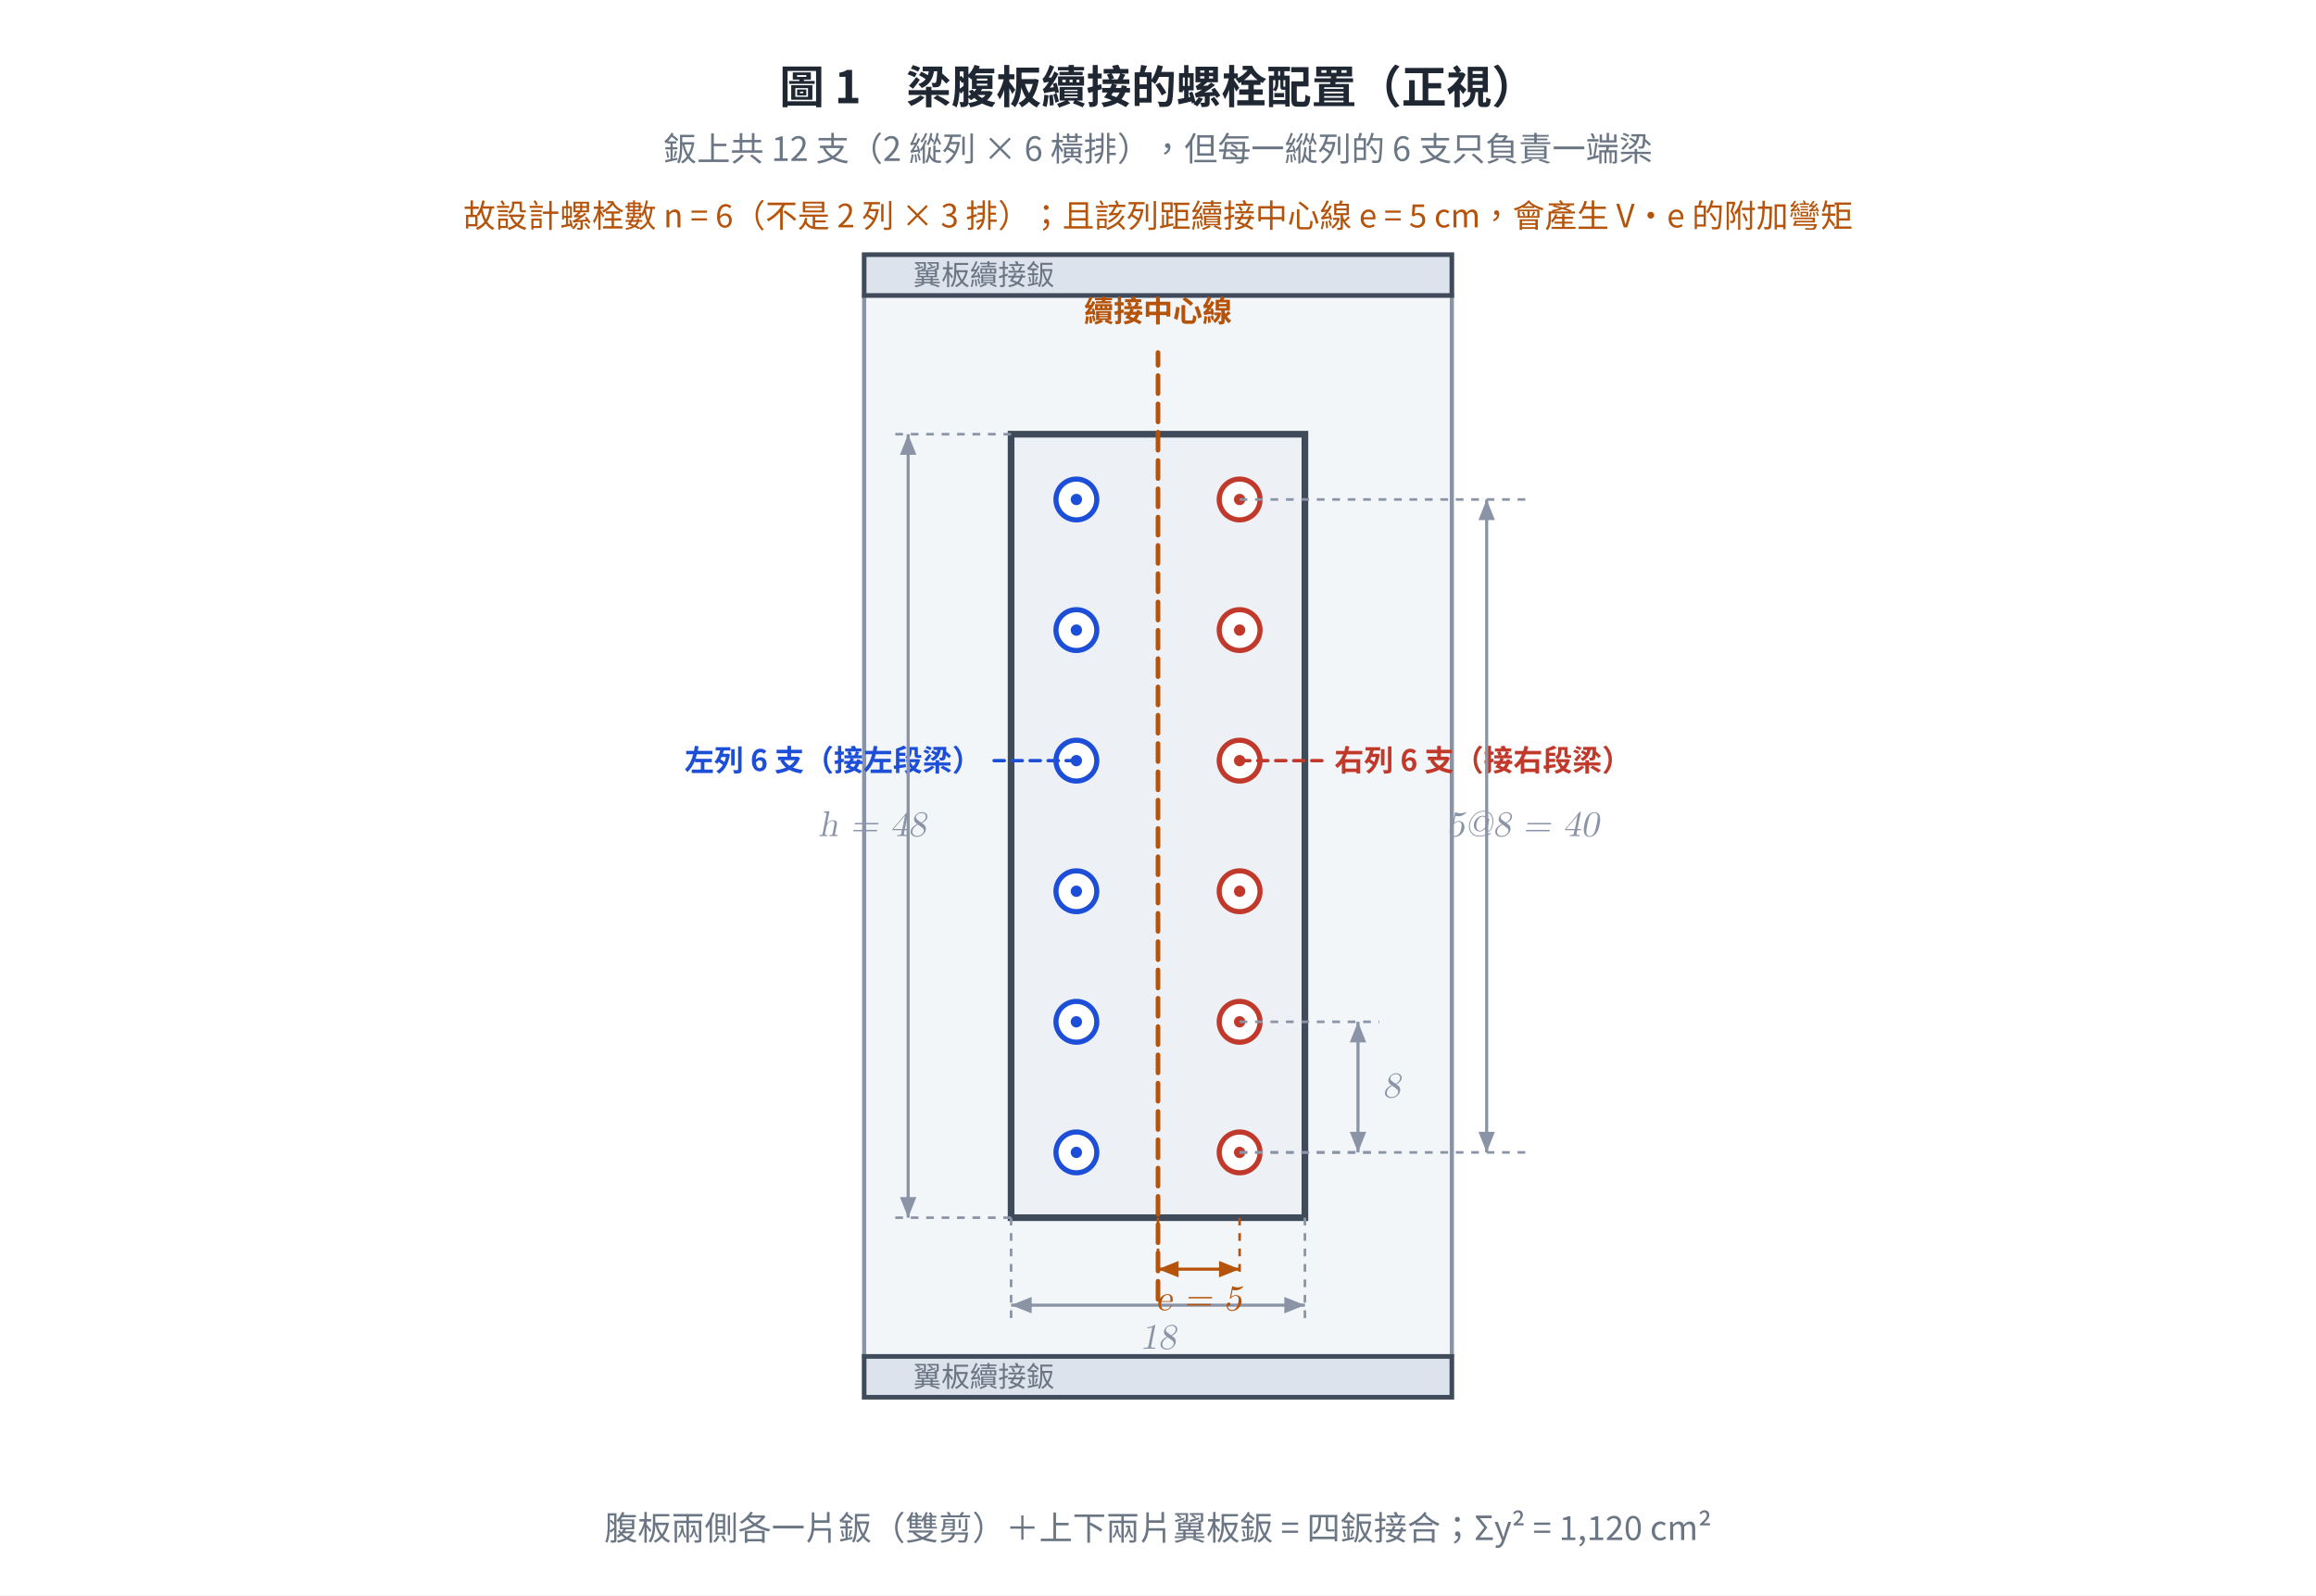
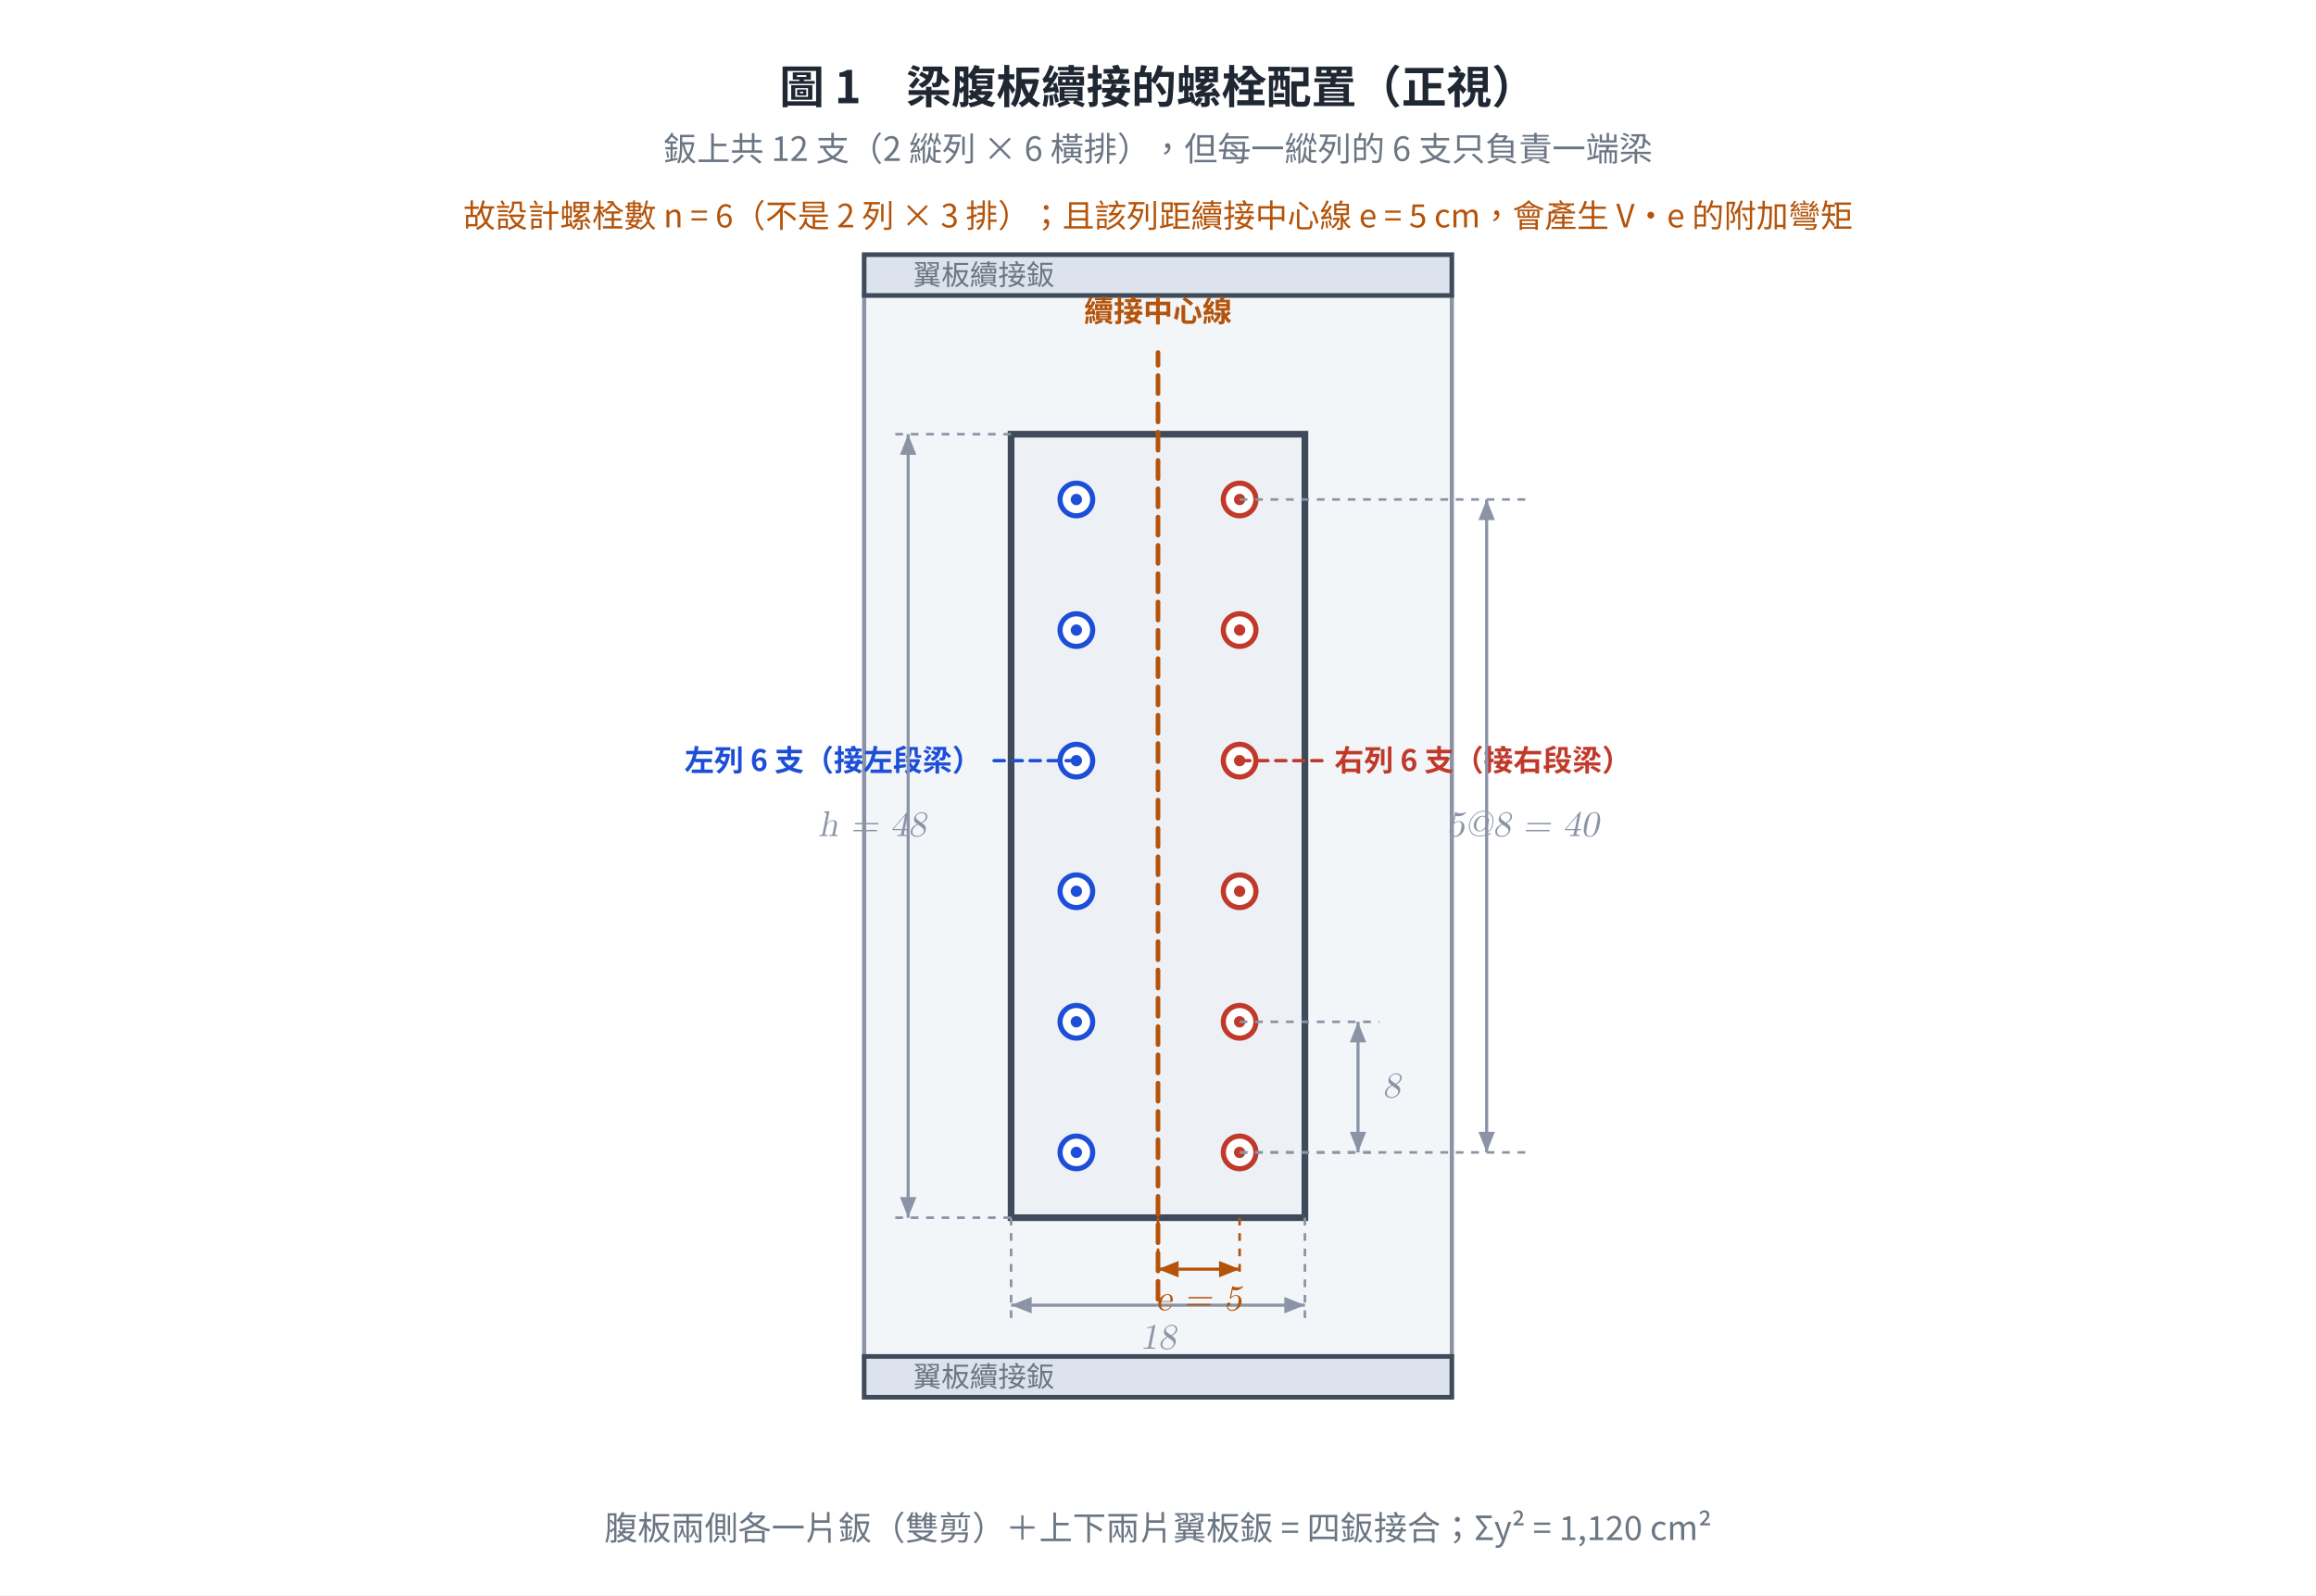
<svg xmlns="http://www.w3.org/2000/svg" width="900" height="620" viewBox="0 0 900 620">
  <rect width="900" height="620" fill="#FFFFFF" />
  <polygon points="335.81,527.17 564.19,527.17 564.19,114.83 335.81,114.83" fill="#F3F6F9" stroke="#8A94A6" stroke-width="1.6" opacity="1.0" />
  <polygon points="335.81,114.83 564.19,114.83 564.19,98.97 335.81,98.97" fill="#DCE3EC" stroke="#3F4A5A" stroke-width="1.8" opacity="1.0" />
  <text x="354.84" y="106.90" font-family="'Noto Sans CJK TC','Noto Sans TC','Microsoft JhengHei','PingFang TC','Heiti TC',sans-serif" font-size="11" fill="#6B7684" text-anchor="start" dominant-baseline="middle" font-weight="400">翼板續接鈑</text>
  <polygon points="335.81,543.03 564.19,543.03 564.19,527.17 335.81,527.17" fill="#DCE3EC" stroke="#3F4A5A" stroke-width="1.8" opacity="1.0" />
  <text x="354.84" y="535.10" font-family="'Noto Sans CJK TC','Noto Sans TC','Microsoft JhengHei','PingFang TC','Heiti TC',sans-serif" font-size="11" fill="#6B7684" text-anchor="start" dominant-baseline="middle" font-weight="400">翼板續接鈑</text>
  <polygon points="392.91,473.25 507.09,473.25 507.09,168.75 392.91,168.75" fill="#EDF1F6" stroke="#3F4A5A" stroke-width="2.6" opacity="1.0" />
  <line x1="450.00" y1="504.97" x2="450.00" y2="137.03" stroke="#B45309" stroke-width="1.8" stroke-linecap="round" stroke-dasharray="7 4" opacity="1.0" />
  <text x="450.00" y="121.03" font-family="'Noto Sans CJK TC','Noto Sans TC','Microsoft JhengHei','PingFang TC','Heiti TC',sans-serif" font-size="11.5" fill="#B45309" text-anchor="middle" dominant-baseline="middle" font-weight="700">續接中心線</text>
-   <circle cx="418.28" cy="447.88" r="7.93" fill="#FFFFFF" stroke="#1D4ED8" stroke-width="2.0" opacity="1.0" />
+   <circle cx="418.28" cy="447.88" r="6.34" fill="#FFFFFF" stroke="#1D4ED8" stroke-width="2.0" opacity="1.0" />
  <circle cx="418.28" cy="447.88" r="3.0" fill="#1D4ED8" stroke="#FFFFFF" stroke-width="1.6" />
-   <circle cx="418.28" cy="397.12" r="7.93" fill="#FFFFFF" stroke="#1D4ED8" stroke-width="2.0" opacity="1.0" />
+   <circle cx="418.28" cy="397.12" r="6.34" fill="#FFFFFF" stroke="#1D4ED8" stroke-width="2.0" opacity="1.0" />
  <circle cx="418.28" cy="397.12" r="3.0" fill="#1D4ED8" stroke="#FFFFFF" stroke-width="1.6" />
-   <circle cx="418.28" cy="346.38" r="7.93" fill="#FFFFFF" stroke="#1D4ED8" stroke-width="2.0" opacity="1.0" />
+   <circle cx="418.28" cy="346.38" r="6.34" fill="#FFFFFF" stroke="#1D4ED8" stroke-width="2.0" opacity="1.0" />
  <circle cx="418.28" cy="346.38" r="3.0" fill="#1D4ED8" stroke="#FFFFFF" stroke-width="1.6" />
-   <circle cx="418.28" cy="295.62" r="7.93" fill="#FFFFFF" stroke="#1D4ED8" stroke-width="2.0" opacity="1.0" />
+   <circle cx="418.28" cy="295.62" r="6.34" fill="#FFFFFF" stroke="#1D4ED8" stroke-width="2.0" opacity="1.0" />
  <circle cx="418.28" cy="295.62" r="3.0" fill="#1D4ED8" stroke="#FFFFFF" stroke-width="1.6" />
-   <circle cx="418.28" cy="244.88" r="7.93" fill="#FFFFFF" stroke="#1D4ED8" stroke-width="2.0" opacity="1.0" />
+   <circle cx="418.28" cy="244.88" r="6.34" fill="#FFFFFF" stroke="#1D4ED8" stroke-width="2.0" opacity="1.0" />
  <circle cx="418.28" cy="244.88" r="3.0" fill="#1D4ED8" stroke="#FFFFFF" stroke-width="1.6" />
-   <circle cx="418.28" cy="194.12" r="7.93" fill="#FFFFFF" stroke="#1D4ED8" stroke-width="2.0" opacity="1.0" />
+   <circle cx="418.28" cy="194.12" r="6.34" fill="#FFFFFF" stroke="#1D4ED8" stroke-width="2.0" opacity="1.0" />
  <circle cx="418.28" cy="194.12" r="3.0" fill="#1D4ED8" stroke="#FFFFFF" stroke-width="1.6" />
-   <circle cx="481.72" cy="447.88" r="7.93" fill="#FFFFFF" stroke="#C0392B" stroke-width="2.0" opacity="1.0" />
+   <circle cx="481.72" cy="447.88" r="6.34" fill="#FFFFFF" stroke="#C0392B" stroke-width="2.0" opacity="1.0" />
  <circle cx="481.72" cy="447.88" r="3.0" fill="#C0392B" stroke="#FFFFFF" stroke-width="1.6" />
-   <circle cx="481.72" cy="397.12" r="7.93" fill="#FFFFFF" stroke="#C0392B" stroke-width="2.0" opacity="1.0" />
+   <circle cx="481.72" cy="397.12" r="6.34" fill="#FFFFFF" stroke="#C0392B" stroke-width="2.0" opacity="1.0" />
  <circle cx="481.72" cy="397.12" r="3.0" fill="#C0392B" stroke="#FFFFFF" stroke-width="1.6" />
-   <circle cx="481.72" cy="346.38" r="7.93" fill="#FFFFFF" stroke="#C0392B" stroke-width="2.0" opacity="1.0" />
+   <circle cx="481.72" cy="346.38" r="6.34" fill="#FFFFFF" stroke="#C0392B" stroke-width="2.0" opacity="1.0" />
  <circle cx="481.72" cy="346.38" r="3.0" fill="#C0392B" stroke="#FFFFFF" stroke-width="1.6" />
-   <circle cx="481.72" cy="295.62" r="7.93" fill="#FFFFFF" stroke="#C0392B" stroke-width="2.0" opacity="1.0" />
+   <circle cx="481.72" cy="295.62" r="6.34" fill="#FFFFFF" stroke="#C0392B" stroke-width="2.0" opacity="1.0" />
  <circle cx="481.72" cy="295.62" r="3.0" fill="#C0392B" stroke="#FFFFFF" stroke-width="1.6" />
-   <circle cx="481.72" cy="244.88" r="7.93" fill="#FFFFFF" stroke="#C0392B" stroke-width="2.0" opacity="1.0" />
+   <circle cx="481.72" cy="244.88" r="6.34" fill="#FFFFFF" stroke="#C0392B" stroke-width="2.0" opacity="1.0" />
  <circle cx="481.72" cy="244.88" r="3.0" fill="#C0392B" stroke="#FFFFFF" stroke-width="1.6" />
-   <circle cx="481.72" cy="194.12" r="7.93" fill="#FFFFFF" stroke="#C0392B" stroke-width="2.0" opacity="1.0" />
+   <circle cx="481.72" cy="194.12" r="6.34" fill="#FFFFFF" stroke="#C0392B" stroke-width="2.0" opacity="1.0" />
  <circle cx="481.72" cy="194.12" r="3.0" fill="#C0392B" stroke="#FFFFFF" stroke-width="1.6" />
  <line x1="418.28" y1="295.62" x2="384.02" y2="295.62" stroke="#1D4ED8" stroke-width="1.3" stroke-linecap="round" stroke-dasharray="4 3" opacity="1.0" />
  <text x="381.49" y="295.62" font-family="'Noto Sans CJK TC','Noto Sans TC','Microsoft JhengHei','PingFang TC','Heiti TC',sans-serif" font-size="11.5" fill="#1D4ED8" text-anchor="end" dominant-baseline="middle" font-weight="700">左列 6 支（接左段梁）</text>
  <line x1="481.72" y1="295.62" x2="515.98" y2="295.62" stroke="#C0392B" stroke-width="1.3" stroke-linecap="round" stroke-dasharray="4 3" opacity="1.0" />
  <text x="518.51" y="295.62" font-family="'Noto Sans CJK TC','Noto Sans TC','Microsoft JhengHei','PingFang TC','Heiti TC',sans-serif" font-size="11.5" fill="#C0392B" text-anchor="start" dominant-baseline="middle" font-weight="700">右列 6 支（接右段梁）</text>
  <line x1="481.72" y1="447.88" x2="536.00" y2="447.88" stroke="#8A94A6" stroke-width="1" stroke-dasharray="3 3" />
  <line x1="481.72" y1="397.12" x2="536.00" y2="397.12" stroke="#8A94A6" stroke-width="1" stroke-dasharray="3 3" />
  <line x1="527.72" y1="447.88" x2="527.72" y2="397.12" stroke="#8A94A6" stroke-width="1.2" />
  <polygon points="527.72,447.88 530.92,439.88 524.52,439.88" fill="#8A94A6" />
  <polygon points="527.72,397.12 524.52,405.12 530.92,405.12" fill="#8A94A6" />
  <text x="540.72" y="422.50" font-family="'Latin Modern Math','Cambria Math','Times New Roman','Nimbus Roman',serif" font-size="14" fill="#8A94A6" text-anchor="middle" dominant-baseline="middle" font-weight="400" font-style="italic">8</text>
  <line x1="481.72" y1="447.88" x2="595.00" y2="447.88" stroke="#8A94A6" stroke-width="1" stroke-dasharray="3 3" />
  <line x1="481.72" y1="194.12" x2="595.00" y2="194.12" stroke="#8A94A6" stroke-width="1" stroke-dasharray="3 3" />
  <line x1="577.72" y1="447.88" x2="577.72" y2="194.12" stroke="#8A94A6" stroke-width="1.2" />
  <polygon points="577.72,447.88 580.92,439.88 574.52,439.88" fill="#8A94A6" />
  <polygon points="577.72,194.12 574.52,202.12 580.92,202.12" fill="#8A94A6" />
  <text x="591.72" y="321.00" font-family="'Latin Modern Math','Cambria Math','Times New Roman','Nimbus Roman',serif" font-size="14" fill="#8A94A6" text-anchor="middle" dominant-baseline="middle" font-weight="400" font-style="italic">5@8 = 40</text>
  <line x1="392.91" y1="473.25" x2="392.91" y2="513.37" stroke="#8A94A6" stroke-width="1" stroke-dasharray="3 3" />
  <line x1="507.09" y1="473.25" x2="507.09" y2="513.37" stroke="#8A94A6" stroke-width="1" stroke-dasharray="3 3" />
  <line x1="392.91" y1="507.25" x2="507.09" y2="507.25" stroke="#8A94A6" stroke-width="1.2" />
  <polygon points="392.91,507.25 400.91,510.45 400.91,504.05" fill="#8A94A6" />
  <polygon points="507.09,507.25 499.09,504.05 499.09,510.45" fill="#8A94A6" />
  <text x="450.00" y="520.25" font-family="'Latin Modern Math','Cambria Math','Times New Roman','Nimbus Roman',serif" font-size="14" fill="#8A94A6" text-anchor="middle" dominant-baseline="middle" font-weight="400" font-style="italic">18</text>
  <line x1="392.91" y1="473.25" x2="345.71" y2="473.25" stroke="#8A94A6" stroke-width="1" stroke-dasharray="3 3" />
  <line x1="392.91" y1="168.75" x2="345.71" y2="168.75" stroke="#8A94A6" stroke-width="1" stroke-dasharray="3 3" />
  <line x1="352.91" y1="473.25" x2="352.91" y2="168.75" stroke="#8A94A6" stroke-width="1.2" />
  <polygon points="352.91,473.25 356.11,465.25 349.71,465.25" fill="#8A94A6" />
  <polygon points="352.91,168.75 349.71,176.75 356.11,176.75" fill="#8A94A6" />
  <text x="338.91" y="321.00" font-family="'Latin Modern Math','Cambria Math','Times New Roman','Nimbus Roman',serif" font-size="14" fill="#8A94A6" text-anchor="middle" dominant-baseline="middle" font-weight="400" font-style="italic">h = 48</text>
  <line x1="450.00" y1="473.25" x2="450.00" y2="496.85" stroke="#B45309" stroke-width="1" stroke-dasharray="3 3" />
  <line x1="481.72" y1="473.25" x2="481.72" y2="496.85" stroke="#B45309" stroke-width="1" stroke-dasharray="3 3" />
  <line x1="450.00" y1="493.25" x2="481.72" y2="493.25" stroke="#B45309" stroke-width="1.2" />
  <polygon points="450.00,493.25 458.00,496.45 458.00,490.05" fill="#B45309" />
  <polygon points="481.72,493.25 473.72,490.05 473.72,496.45" fill="#B45309" />
  <text x="465.86" y="505.25" font-family="'Latin Modern Math','Cambria Math','Times New Roman','Nimbus Roman',serif" font-size="14" fill="#B45309" text-anchor="middle" dominant-baseline="middle" font-weight="400" font-style="italic">e = 5</text>
  <text x="450.00" y="34.00" font-family="'Noto Sans CJK TC','Noto Sans TC','Microsoft JhengHei','PingFang TC','Heiti TC',sans-serif" font-size="17.5" fill="#1F2733" text-anchor="middle" dominant-baseline="middle" font-weight="700">圖 1　梁腹板續接的螺栓配置（正視）</text>
  <text x="450.00" y="58.00" font-family="'Noto Sans CJK TC','Noto Sans TC','Microsoft JhengHei','PingFang TC','Heiti TC',sans-serif" font-size="13" fill="#6B7684" text-anchor="middle" dominant-baseline="middle" font-weight="400">鈑上共 12 支（2 縱列 × 6 橫排），但每一縱列的 6 支只負責一端梁</text>
  <text x="450.00" y="84.00" font-family="'Noto Sans CJK TC','Noto Sans TC','Microsoft JhengHei','PingFang TC','Heiti TC',sans-serif" font-size="12.5" fill="#B45309" text-anchor="middle" dominant-baseline="middle" font-weight="400">故設計螺栓數 n = 6（不是 2 列 × 3 排）；且該列距續接中心線 e = 5 cm，會產生 V·e 的附加彎矩</text>
  <text x="450.00" y="594.00" font-family="'Noto Sans CJK TC','Noto Sans TC','Microsoft JhengHei','PingFang TC','Heiti TC',sans-serif" font-size="13" fill="#6B7684" text-anchor="middle" dominant-baseline="middle" font-weight="400">腹板兩側各一片鈑（雙剪）＋上下兩片翼板鈑 = 四鈑接合；Σy² = 1,120 cm²</text>
</svg>
